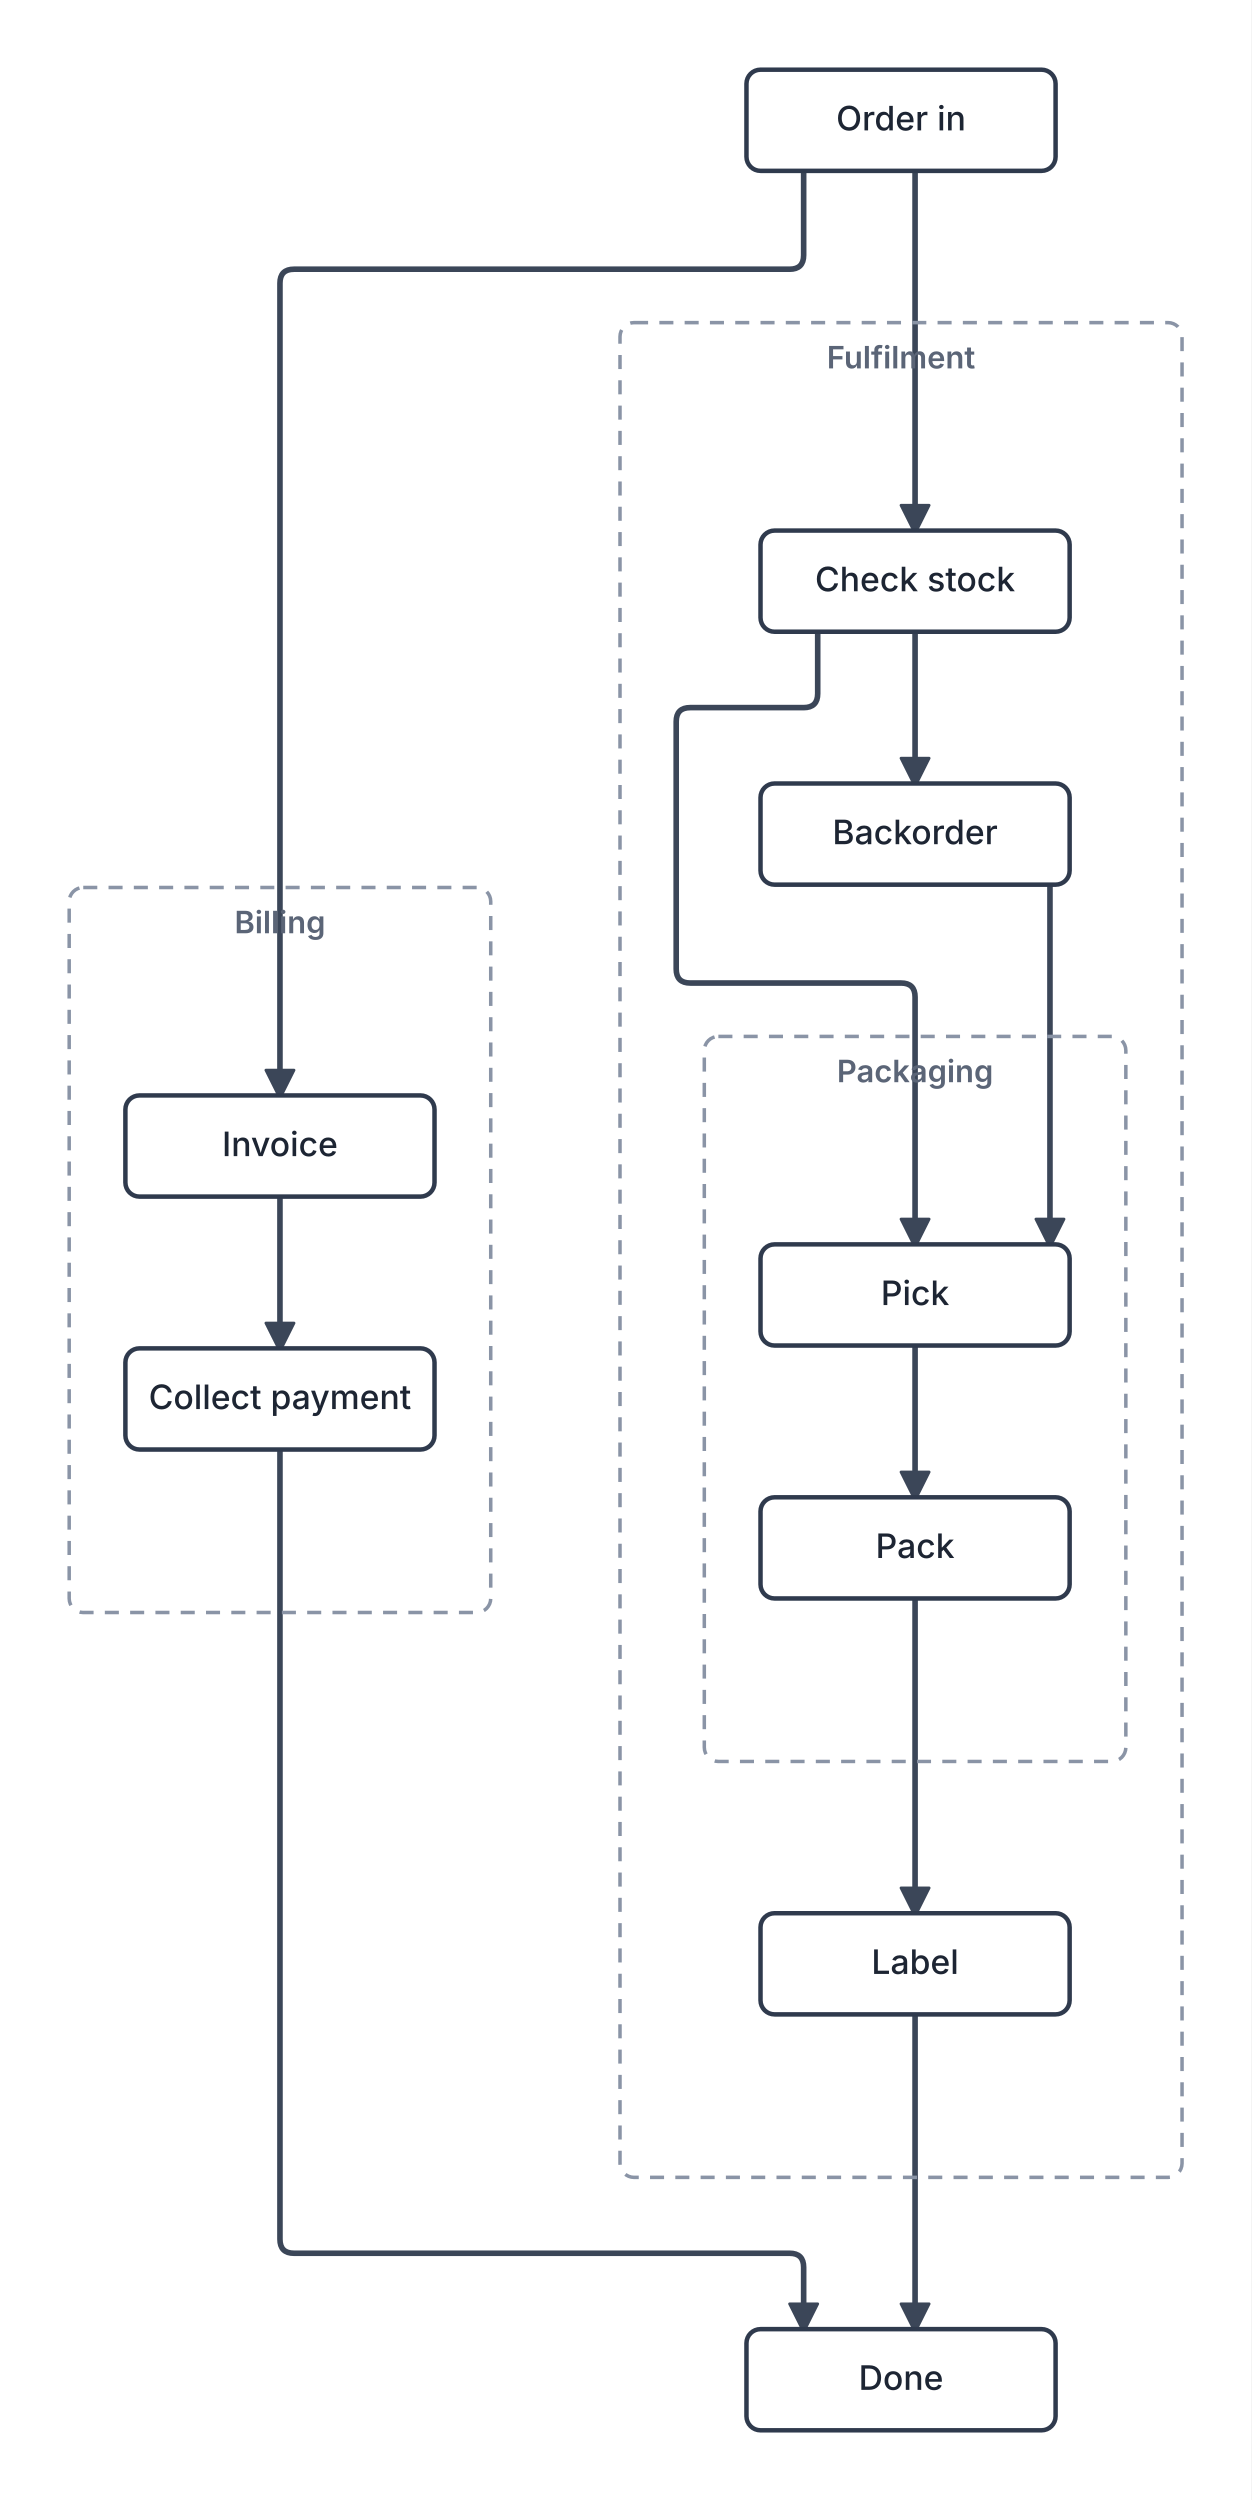
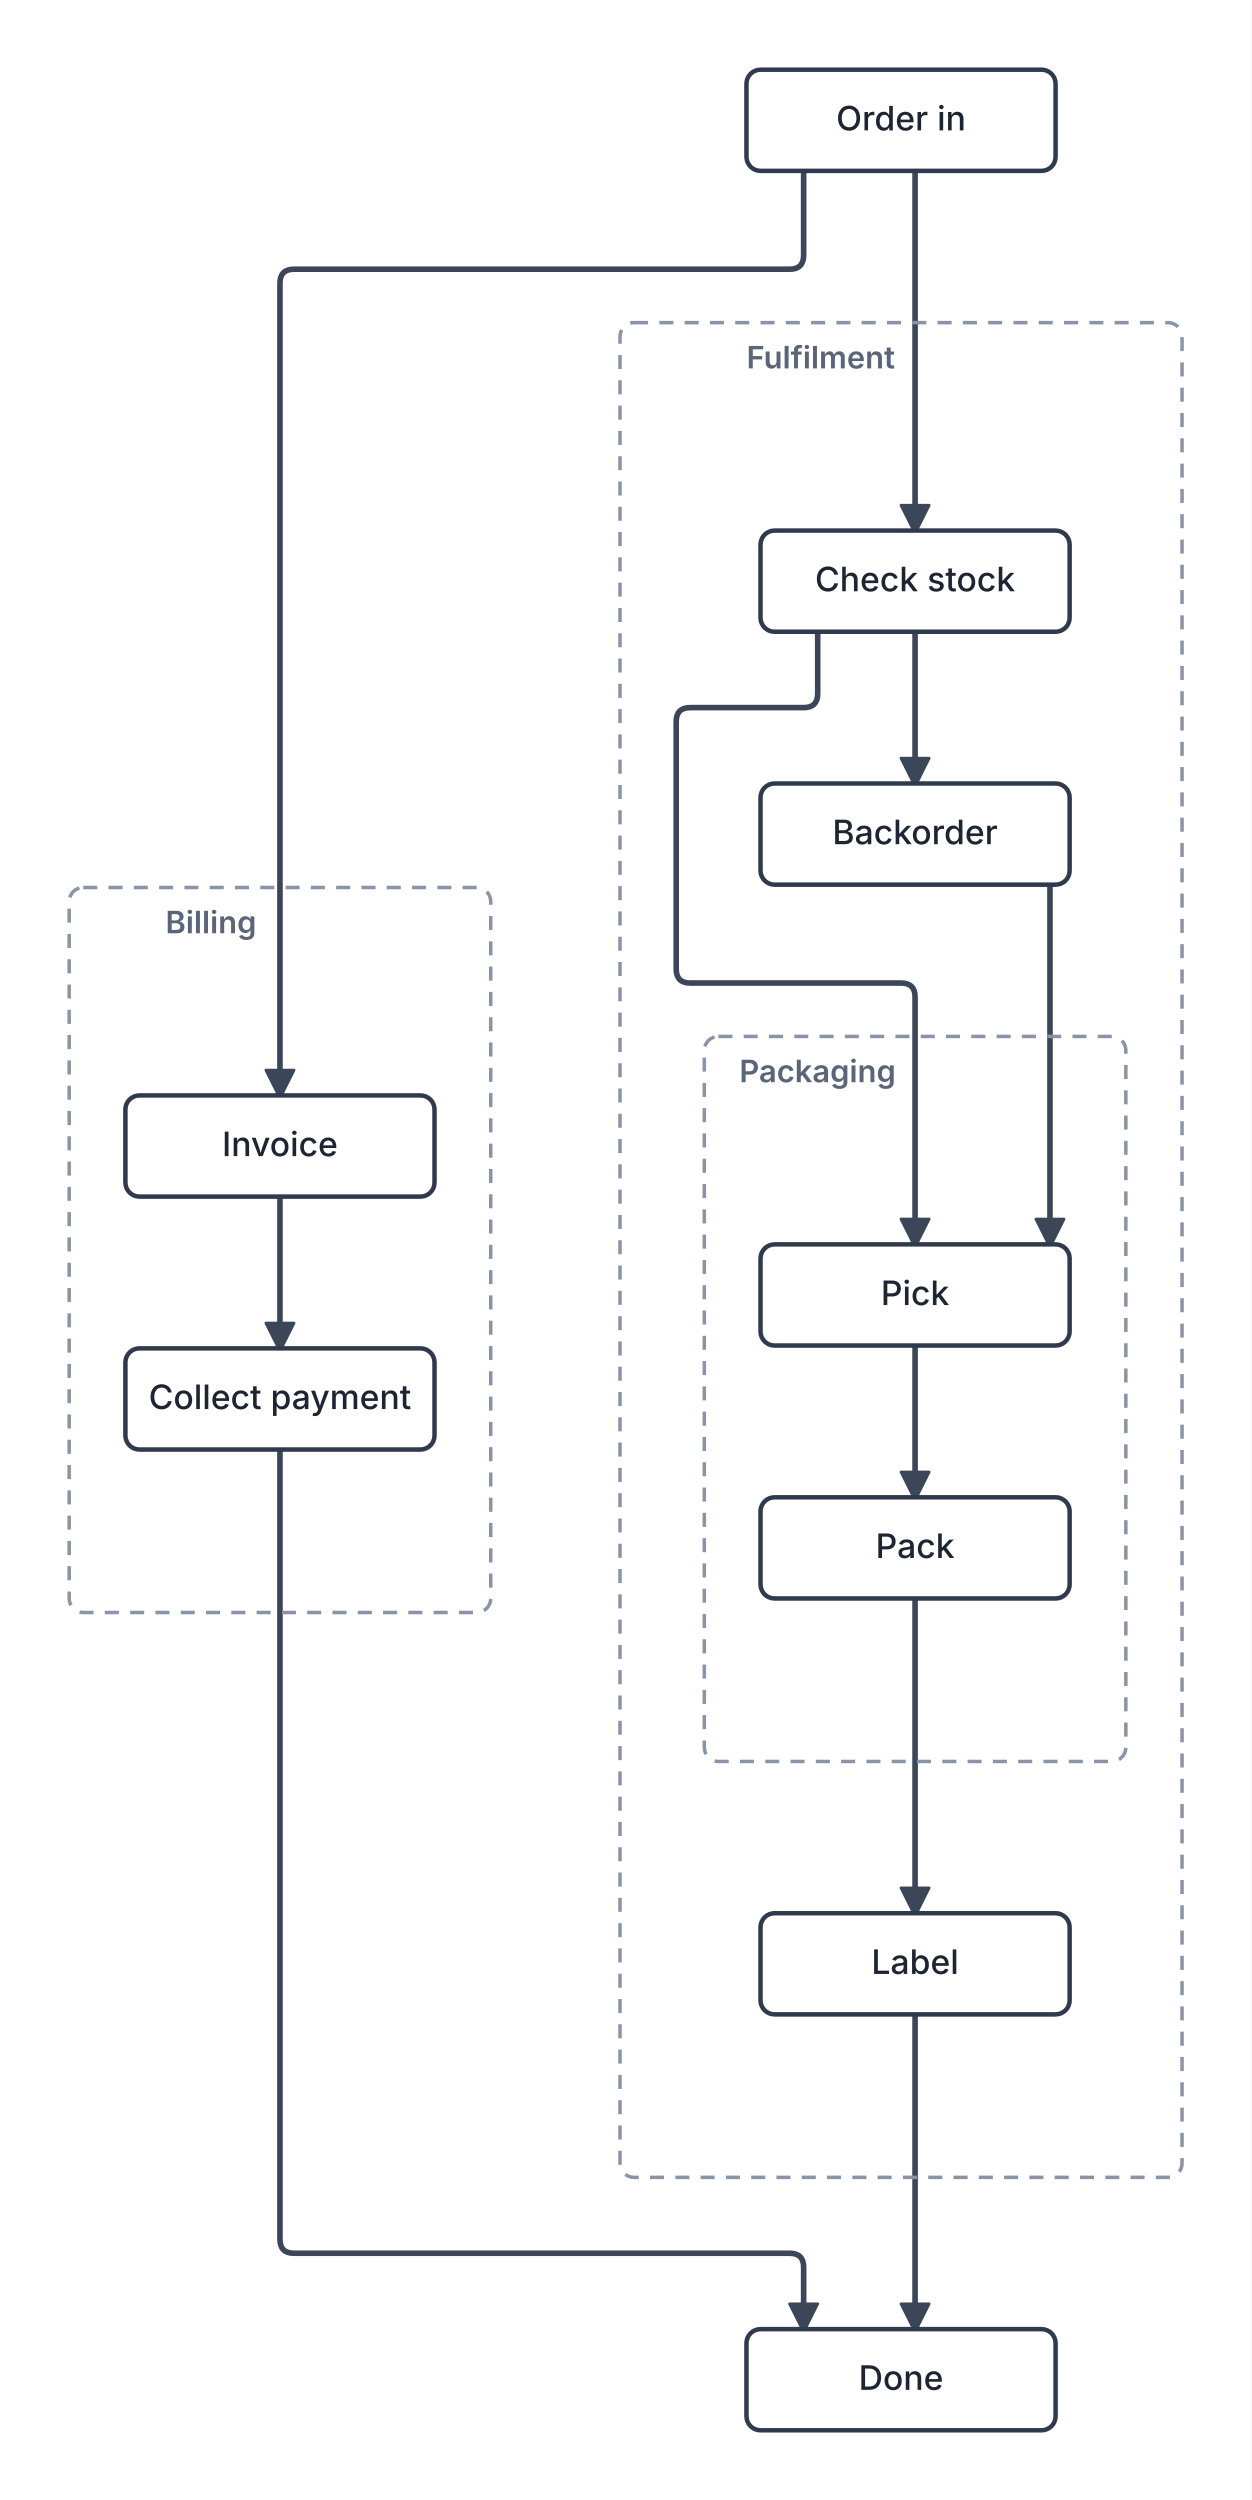
<svg xmlns="http://www.w3.org/2000/svg" viewBox="-320.62 -24.80 445.25 889.60" width="445.25" height="889.60" font-family="Inter, system-ui, -apple-system, sans-serif">
  <defs>
    <marker id="gl-mk-0" markerWidth="12.00" markerHeight="12.00" viewBox="0 0 12.00 12" orient="auto" refX="1.00" refY="6" markerUnits="userSpaceOnUse">
      <path d="M 1,1 L 11,6 L 1,11 Z" fill="#3b4658" stroke="#3b4658" stroke-linejoin="round" />
    </marker>
  </defs>
  <rect x="-320.62" y="-24.80" width="445.25" height="889.60" fill="#ffffff" />
  <g id="edges">
    <path d="M 5.00,36.00 L 5.00,155.00" fill="none" stroke="#3b4658" stroke-width="2.00" marker-end="url(#gl-mk-0)" />
    <path d="M -29.65,200.00 L -29.65,222.00 Q -29.65,227.00 -34.65,227.00 L -75.00,227.00 Q -80.00,227.00 -80.00,232.00 L -80.00,320.00 Q -80.00,325.00 -75.00,325.00 L 0.00,325.00 Q 5.00,325.00 5.00,330.00 L 5.00,409.00" fill="none" stroke="#3b4658" stroke-width="2.00" marker-end="url(#gl-mk-0)" />
    <path d="M 5.00,200.00 L 5.00,245.00" fill="none" stroke="#3b4658" stroke-width="2.00" marker-end="url(#gl-mk-0)" />
    <path d="M 53.00,290.00 L 53.00,409.00" fill="none" stroke="#3b4658" stroke-width="2.00" marker-end="url(#gl-mk-0)" />
    <path d="M 5.00,454.00 L 5.00,499.00" fill="none" stroke="#3b4658" stroke-width="2.00" marker-end="url(#gl-mk-0)" />
    <path d="M 5.00,544.00 L 5.00,647.00" fill="none" stroke="#3b4658" stroke-width="2.00" marker-end="url(#gl-mk-0)" />
    <path d="M 5.00,692.00 L 5.00,795.00" fill="none" stroke="#3b4658" stroke-width="2.00" marker-end="url(#gl-mk-0)" />
    <path d="M -34.65,36.00 L -34.65,66.00 Q -34.65,71.00 -39.65,71.00 L -216.00,71.00 Q -221.00,71.00 -221.00,76.00 L -221.00,356.00" fill="none" stroke="#3b4658" stroke-width="2.00" marker-end="url(#gl-mk-0)" />
    <path d="M -221.00,401.00 L -221.00,446.00" fill="none" stroke="#3b4658" stroke-width="2.00" marker-end="url(#gl-mk-0)" />
    <path d="M -221.00,491.00 L -221.00,772.00 Q -221.00,777.00 -216.00,777.00 L -39.65,777.00 Q -34.65,777.00 -34.65,782.00 L -34.65,795.00" fill="none" stroke="#3b4658" stroke-width="2.00" marker-end="url(#gl-mk-0)" />
  </g>
  <g id="nodes">
    <rect x="-55.00" y="0.00" width="110.00" height="36.00" rx="5.00" fill="#ffffff" stroke="#2f3a4d" stroke-width="1.60" />
    <text x="0.00" y="21.60" text-anchor="middle" font-size="12.00" font-weight="500" fill="#1d2533">Order in</text>
    <rect x="-100.00" y="90.00" width="200.00" height="660.00" rx="5.00" fill="none" stroke="#8a94a6" stroke-width="1.25" stroke-dasharray="5 4" />
-     <text x="0.00" y="106.30" text-anchor="middle" font-size="11.00" font-weight="600" fill="#5b6577">Fulfilment</text>
+     <text x="-28.57" y="106.30" text-anchor="middle" font-size="11.00" font-weight="600" fill="#5b6577">Fulfilment</text>
    <rect x="-296.00" y="291.00" width="150.00" height="258.00" rx="5.00" fill="none" stroke="#8a94a6" stroke-width="1.25" stroke-dasharray="5 4" />
-     <text x="-221.00" y="307.30" text-anchor="middle" font-size="11.00" font-weight="600" fill="#5b6577">Billing</text>
+     <text x="-245.56" y="307.30" text-anchor="middle" font-size="11.00" font-weight="600" fill="#5b6577">Billing</text>
    <rect x="-55.00" y="804.00" width="110.00" height="36.00" rx="5.00" fill="#ffffff" stroke="#2f3a4d" stroke-width="1.60" />
    <text x="0.00" y="825.60" text-anchor="middle" font-size="12.00" font-weight="500" fill="#1d2533">Done</text>
    <rect x="-50.00" y="164.00" width="110.00" height="36.00" rx="5.00" fill="#ffffff" stroke="#2f3a4d" stroke-width="1.60" />
    <text x="5.00" y="185.60" text-anchor="middle" font-size="12.00" font-weight="500" fill="#1d2533">Check stock</text>
    <rect x="-50.00" y="254.00" width="110.00" height="36.00" rx="5.00" fill="#ffffff" stroke="#2f3a4d" stroke-width="1.60" />
    <text x="5.00" y="275.60" text-anchor="middle" font-size="12.00" font-weight="500" fill="#1d2533">Backorder</text>
    <rect x="-70.00" y="344.00" width="150.00" height="258.00" rx="5.00" fill="none" stroke="#8a94a6" stroke-width="1.25" stroke-dasharray="5 4" />
-     <text x="5.00" y="360.30" text-anchor="middle" font-size="11.00" font-weight="600" fill="#5b6577">Packaging</text>
+     <text x="-29.70" y="360.30" text-anchor="middle" font-size="11.00" font-weight="600" fill="#5b6577">Packaging</text>
    <rect x="-50.00" y="656.00" width="110.00" height="36.00" rx="5.00" fill="#ffffff" stroke="#2f3a4d" stroke-width="1.60" />
    <text x="5.00" y="677.60" text-anchor="middle" font-size="12.00" font-weight="500" fill="#1d2533">Label</text>
    <rect x="-276.00" y="365.00" width="110.00" height="36.00" rx="5.00" fill="#ffffff" stroke="#2f3a4d" stroke-width="1.60" />
    <text x="-221.00" y="386.60" text-anchor="middle" font-size="12.00" font-weight="500" fill="#1d2533">Invoice</text>
    <rect x="-276.00" y="455.00" width="110.00" height="36.00" rx="5.00" fill="#ffffff" stroke="#2f3a4d" stroke-width="1.60" />
    <text x="-221.00" y="476.60" text-anchor="middle" font-size="12.00" font-weight="500" fill="#1d2533">Collect payment</text>
    <rect x="-50.00" y="418.00" width="110.00" height="36.00" rx="5.00" fill="#ffffff" stroke="#2f3a4d" stroke-width="1.60" />
    <text x="5.00" y="439.60" text-anchor="middle" font-size="12.00" font-weight="500" fill="#1d2533">Pick</text>
    <rect x="-50.00" y="508.00" width="110.00" height="36.00" rx="5.00" fill="#ffffff" stroke="#2f3a4d" stroke-width="1.60" />
    <text x="5.00" y="529.60" text-anchor="middle" font-size="12.00" font-weight="500" fill="#1d2533">Pack</text>
  </g>
</svg>
